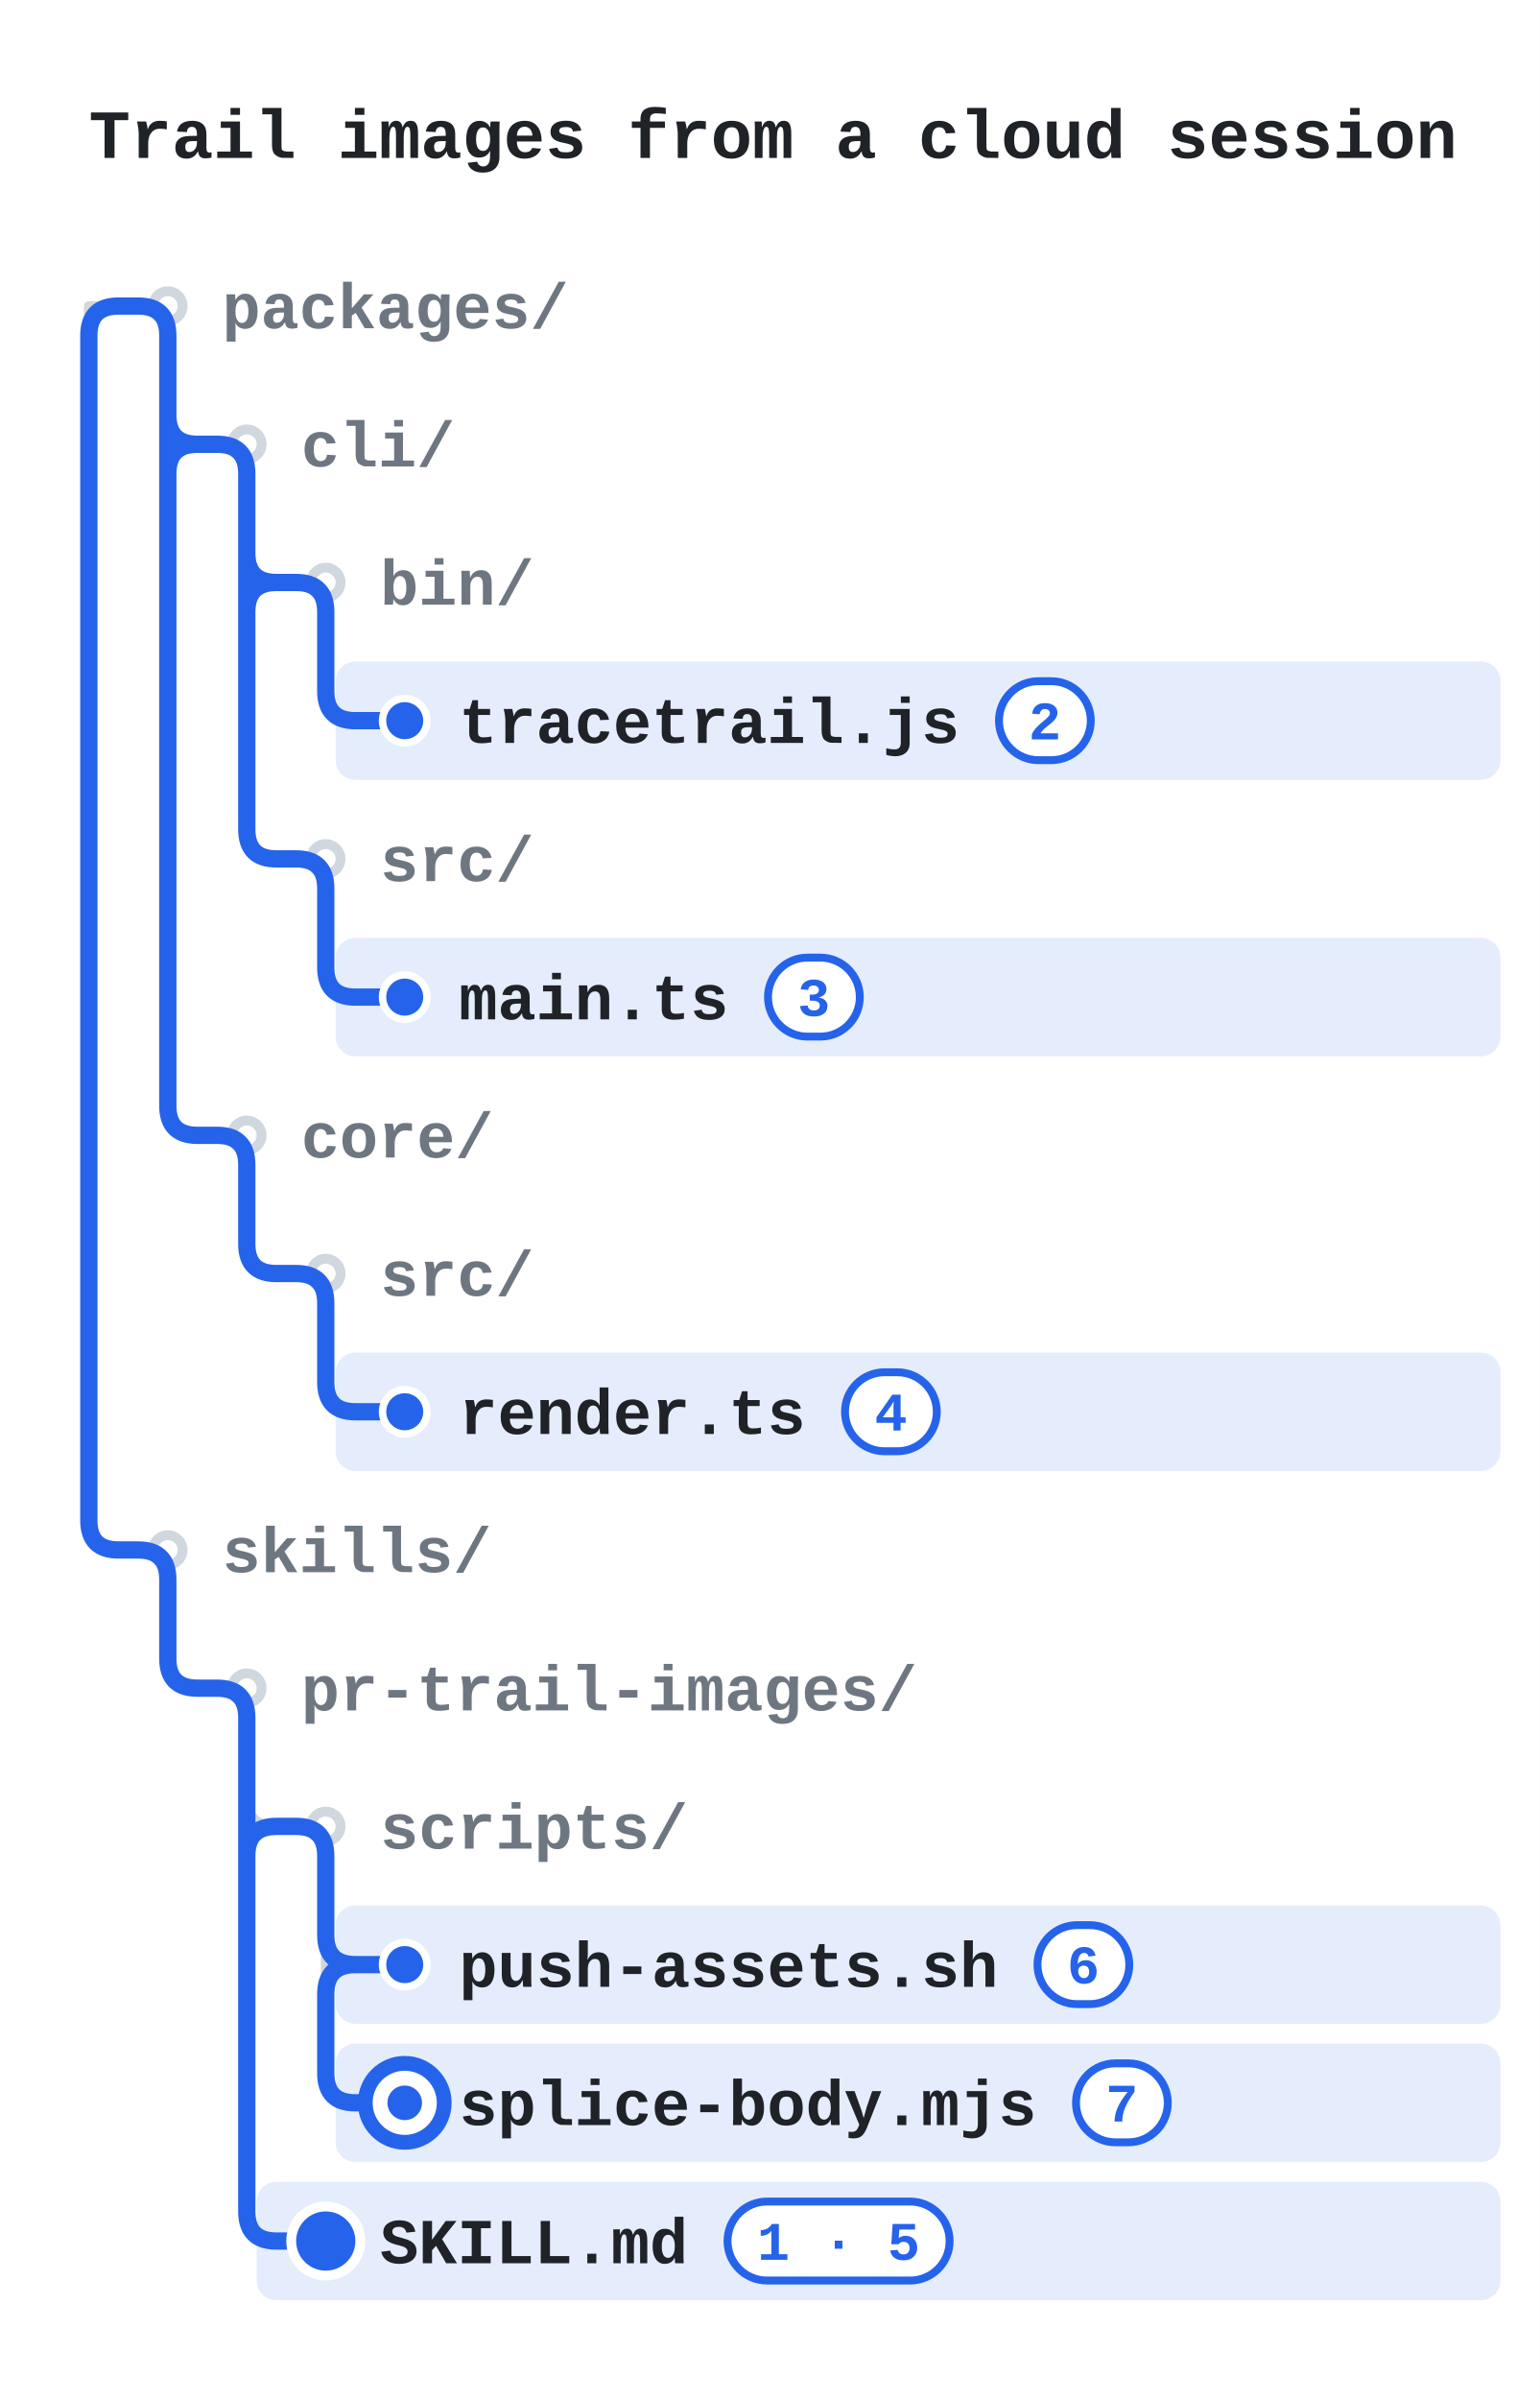
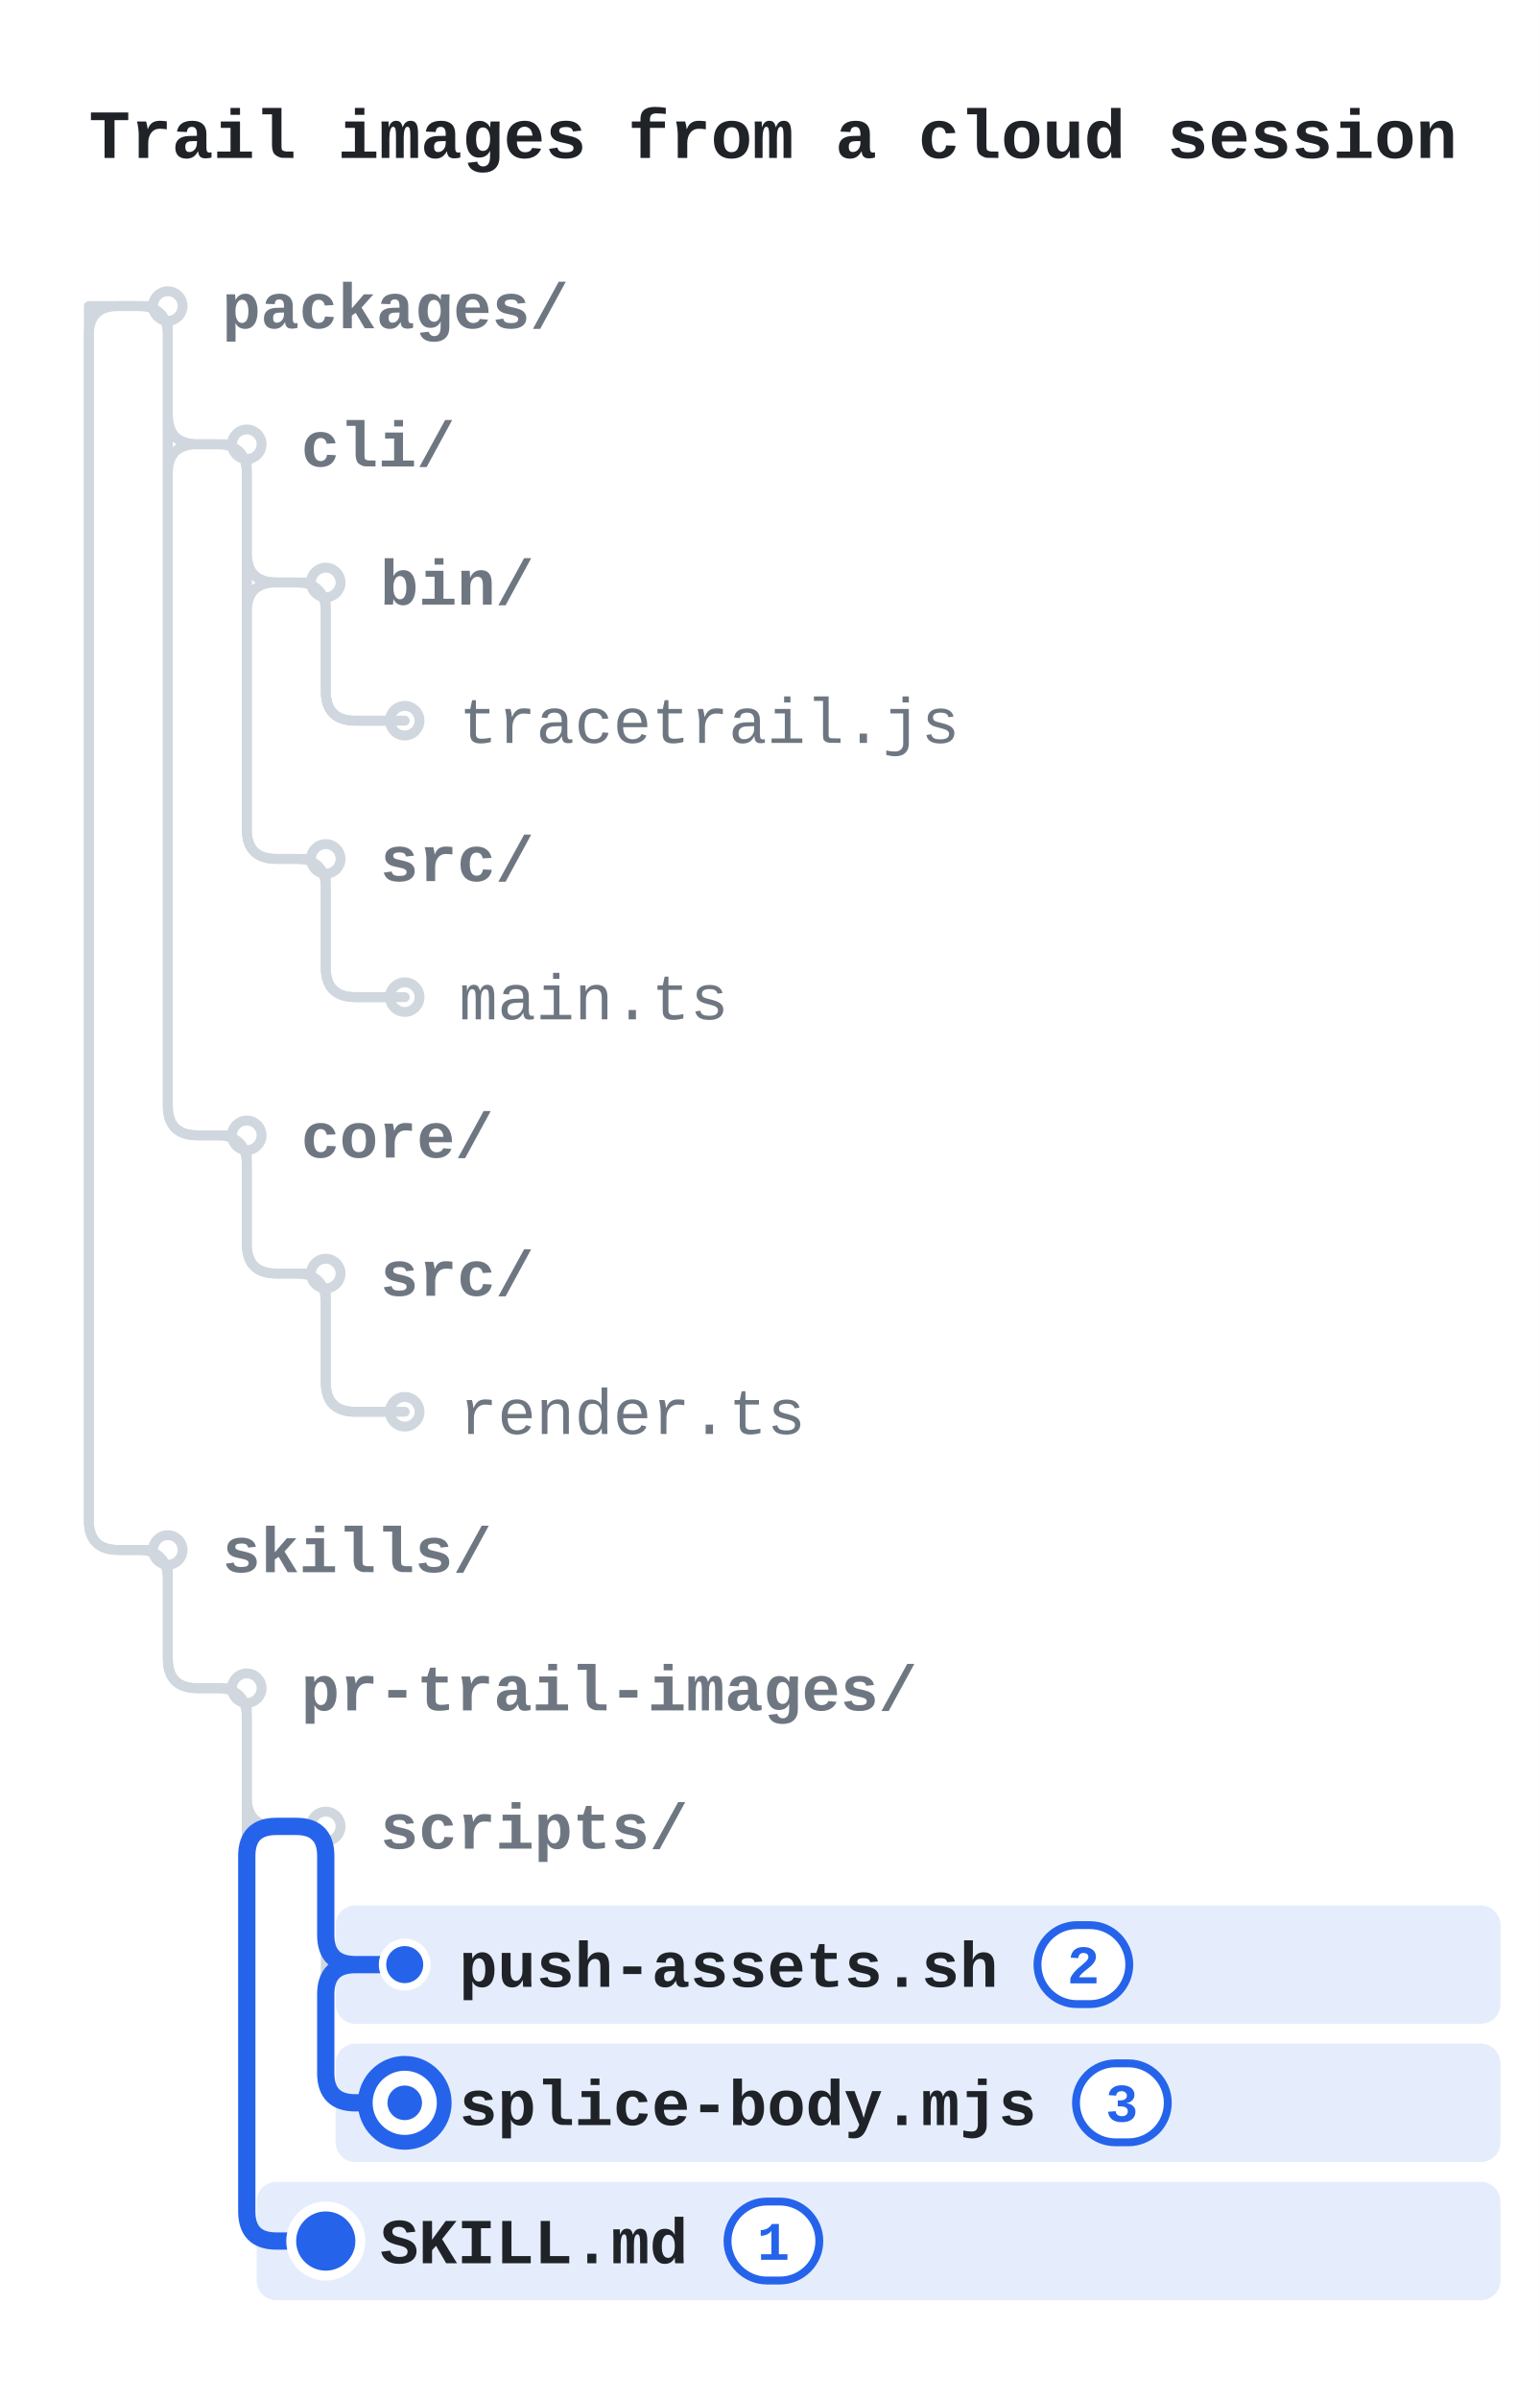
- <svg xmlns="http://www.w3.org/2000/svg" width="312" height="486" viewBox="0 0 312 486" font-family="ui-monospace, SFMono-Regular, Menlo, Consolas, 'Liberation Mono', monospace" font-size="13" role="img" aria-label="Trail images from a cloud session: Trace through the directory tree, steps 1 to 7 of 7 highlighted">
+ <svg xmlns="http://www.w3.org/2000/svg" width="312" height="486" viewBox="0 0 312 486" font-family="ui-monospace, SFMono-Regular, Menlo, Consolas, 'Liberation Mono', monospace" font-size="13" role="img" aria-label="Trail images from a cloud session: Trace through the directory tree, steps 5 to 7 of 7 highlighted">
  <rect width="312" height="486" fill="#ffffff" />
  <text x="18" y="32" font-size="14" font-weight="600" fill="#1f2328">Trail images from a cloud session</text>
-   <rect x="68" y="134" width="236" height="24" rx="4" fill="#2563eb" opacity="0.12" />
-   <rect x="68" y="190" width="236" height="24" rx="4" fill="#2563eb" opacity="0.12" />
-   <rect x="68" y="274" width="236" height="24" rx="4" fill="#2563eb" opacity="0.12" />
  <rect x="68" y="386" width="236" height="24" rx="4" fill="#2563eb" opacity="0.12" />
  <rect x="68" y="414" width="236" height="24" rx="4" fill="#2563eb" opacity="0.12" />
  <rect x="52" y="442" width="252" height="24" rx="4" fill="#2563eb" opacity="0.12" />
  <path d="M18 62L34 62M34 62L34 84Q34 90 40 90L50 90M50 90L50 112Q50 118 56 118L66 118M66 118L66 140Q66 146 72 146L82 146M50 90L50 168Q50 174 56 174L66 174M66 174L66 196Q66 202 72 202L82 202M34 62L34 224Q34 230 40 230L50 230M50 230L50 252Q50 258 56 258L66 258M66 258L66 280Q66 286 72 286L82 286M18 62L18 308Q18 314 24 314L34 314M34 314L34 336Q34 342 40 342L50 342M50 342L50 364Q50 370 56 370L66 370M66 370L66 392Q66 398 72 398L82 398M66 370L66 420Q66 426 72 426L82 426M50 342L50 448Q50 454 56 454L66 454" fill="none" stroke="#d0d7de" stroke-width="2" stroke-linecap="round" stroke-linejoin="round" />
  <circle cx="34" cy="62" r="3" fill="#ffffff" stroke="#d0d7de" stroke-width="2" />
  <circle cx="50" cy="90" r="3" fill="#ffffff" stroke="#d0d7de" stroke-width="2" />
  <circle cx="66" cy="118" r="3" fill="#ffffff" stroke="#d0d7de" stroke-width="2" />
+   <circle cx="82" cy="146" r="3" fill="#ffffff" stroke="#d0d7de" stroke-width="2" />
  <circle cx="66" cy="174" r="3" fill="#ffffff" stroke="#d0d7de" stroke-width="2" />
+   <circle cx="82" cy="202" r="3" fill="#ffffff" stroke="#d0d7de" stroke-width="2" />
  <circle cx="50" cy="230" r="3" fill="#ffffff" stroke="#d0d7de" stroke-width="2" />
  <circle cx="66" cy="258" r="3" fill="#ffffff" stroke="#d0d7de" stroke-width="2" />
+   <circle cx="82" cy="286" r="3" fill="#ffffff" stroke="#d0d7de" stroke-width="2" />
  <circle cx="34" cy="314" r="3" fill="#ffffff" stroke="#d0d7de" stroke-width="2" />
  <circle cx="50" cy="342" r="3" fill="#ffffff" stroke="#d0d7de" stroke-width="2" />
  <circle cx="66" cy="370" r="3" fill="#ffffff" stroke="#d0d7de" stroke-width="2" />
-   <path d="M66 454L56 454Q50 454 50 448L50 348Q50 342 44 342L40 342Q34 342 34 336L34 320Q34 314 28 314L24 314Q18 314 18 308L18 68Q18 62 24 62L28 62Q34 62 34 68L34 84Q34 90 40 90L44 90Q50 90 50 96L50 112Q50 118 56 118L60 118Q66 118 66 124L66 140Q66 146 72 146L82 146M82 146L72 146Q66 146 66 140L66 124Q66 118 60 118L56 118Q50 118 50 124L50 168Q50 174 56 174L60 174Q66 174 66 180L66 196Q66 202 72 202L82 202M82 202L72 202Q66 202 66 196L66 180Q66 174 60 174L56 174Q50 174 50 168L50 96Q50 90 44 90L40 90Q34 90 34 96L34 224Q34 230 40 230L44 230Q50 230 50 236L50 252Q50 258 56 258L60 258Q66 258 66 264L66 280Q66 286 72 286L82 286M82 286L72 286Q66 286 66 280L66 264Q66 258 60 258L56 258Q50 258 50 252L50 236Q50 230 44 230L40 230Q34 230 34 224L34 68Q34 62 28 62L24 62Q18 62 18 68L18 308Q18 314 24 314L28 314Q34 314 34 320L34 336Q34 342 40 342L44 342Q50 342 50 348L50 448Q50 454 56 454L66 454M66 454L56 454Q50 454 50 448L50 376Q50 370 56 370L60 370Q66 370 66 376L66 392Q66 398 72 398L82 398M82 398L72 398Q66 398 66 404L66 420Q66 426 72 426L82 426" fill="none" stroke="#2563eb" stroke-width="3.5" stroke-linecap="round" stroke-linejoin="round" />
-   <circle cx="82" cy="146" r="4.5" fill="#2563eb" stroke="#ffffff" stroke-width="1.5" />
-   <circle cx="82" cy="202" r="4.5" fill="#2563eb" stroke="#ffffff" stroke-width="1.5" />
-   <circle cx="82" cy="286" r="4.5" fill="#2563eb" stroke="#ffffff" stroke-width="1.5" />
+   <path d="M66 454L56 454Q50 454 50 448L50 348Q50 342 44 342L40 342Q34 342 34 336L34 320Q34 314 28 314L24 314Q18 314 18 308L18 68Q18 62 24 62L28 62Q34 62 34 68L34 84Q34 90 40 90L44 90Q50 90 50 96L50 112Q50 118 56 118L60 118Q66 118 66 124L66 140Q66 146 72 146L82 146M82 146L72 146Q66 146 66 140L66 124Q66 118 60 118L56 118Q50 118 50 124L50 168Q50 174 56 174L60 174Q66 174 66 180L66 196Q66 202 72 202L82 202M82 202L72 202Q66 202 66 196L66 180Q66 174 60 174L56 174Q50 174 50 168L50 96Q50 90 44 90L40 90Q34 90 34 96L34 224Q34 230 40 230L44 230Q50 230 50 236L50 252Q50 258 56 258L60 258Q66 258 66 264L66 280Q66 286 72 286L82 286M82 286L72 286Q66 286 66 280L66 264Q66 258 60 258L56 258Q50 258 50 252L50 236Q50 230 44 230L40 230Q34 230 34 224L34 68Q34 62 28 62L24 62Q18 62 18 68L18 308Q18 314 24 314L28 314Q34 314 34 320L34 336Q34 342 40 342L44 342Q50 342 50 348L50 448Q50 454 56 454L66 454" fill="none" stroke="#d0d7de" stroke-width="2" stroke-linecap="round" stroke-linejoin="round" />
+   <path d="M66 454L56 454Q50 454 50 448L50 376Q50 370 56 370L60 370Q66 370 66 376L66 392Q66 398 72 398L82 398M82 398L72 398Q66 398 66 404L66 420Q66 426 72 426L82 426" fill="none" stroke="#2563eb" stroke-width="3.5" stroke-linecap="round" stroke-linejoin="round" />
  <circle cx="82" cy="398" r="4.5" fill="#2563eb" stroke="#ffffff" stroke-width="1.5" />
  <circle cx="82" cy="426" r="8" fill="#ffffff" stroke="#2563eb" stroke-width="3" />
  <circle cx="82" cy="426" r="3.5" fill="#2563eb" />
  <circle cx="66" cy="454" r="7" fill="#2563eb" stroke="#ffffff" stroke-width="2" />
  <text x="45" y="66.5" fill="#6e7781" font-weight="600">packages/</text>
  <text x="61" y="94.5" fill="#6e7781" font-weight="600">cli/</text>
  <text x="77" y="122.5" fill="#6e7781" font-weight="600">bin/</text>
-   <text x="93" y="150.5" fill="#1f2328" font-weight="600">tracetrail.js</text>
-   <rect x="202.4" y="138" width="18.6" height="16" rx="8" fill="#ffffff" stroke="#2563eb" stroke-width="1.6" />
-   <text x="211.7" y="149.8" text-anchor="middle" font-size="11" font-weight="600" fill="#2563eb">2</text>
+   <text x="93" y="150.5" fill="#6e7781">tracetrail.js</text>
  <text x="77" y="178.5" fill="#6e7781" font-weight="600">src/</text>
-   <text x="93" y="206.5" fill="#1f2328" font-weight="600">main.ts</text>
-   <rect x="155.6" y="194" width="18.6" height="16" rx="8" fill="#ffffff" stroke="#2563eb" stroke-width="1.6" />
-   <text x="164.9" y="205.8" text-anchor="middle" font-size="11" font-weight="600" fill="#2563eb">3</text>
+   <text x="93" y="206.5" fill="#6e7781">main.ts</text>
  <text x="61" y="234.5" fill="#6e7781" font-weight="600">core/</text>
  <text x="77" y="262.5" fill="#6e7781" font-weight="600">src/</text>
-   <text x="93" y="290.5" fill="#1f2328" font-weight="600">render.ts</text>
-   <rect x="171.2" y="278" width="18.6" height="16" rx="8" fill="#ffffff" stroke="#2563eb" stroke-width="1.6" />
-   <text x="180.5" y="289.8" text-anchor="middle" font-size="11" font-weight="600" fill="#2563eb">4</text>
+   <text x="93" y="290.5" fill="#6e7781">render.ts</text>
  <text x="45" y="318.5" fill="#6e7781" font-weight="600">skills/</text>
  <text x="61" y="346.5" fill="#6e7781" font-weight="600">pr-trail-images/</text>
  <text x="77" y="374.5" fill="#6e7781" font-weight="600">scripts/</text>
  <text x="93" y="402.5" fill="#1f2328" font-weight="600">push-assets.sh</text>
  <rect x="210.2" y="390" width="18.6" height="16" rx="8" fill="#ffffff" stroke="#2563eb" stroke-width="1.6" />
-   <text x="219.5" y="401.8" text-anchor="middle" font-size="11" font-weight="600" fill="#2563eb">6</text>
+   <text x="219.5" y="401.8" text-anchor="middle" font-size="11" font-weight="600" fill="#2563eb">2</text>
  <text x="93" y="430.5" fill="#1f2328" font-weight="600">splice-body.mjs</text>
  <rect x="218" y="418" width="18.6" height="16" rx="8" fill="#ffffff" stroke="#2563eb" stroke-width="1.6" />
-   <text x="227.3" y="429.8" text-anchor="middle" font-size="11" font-weight="600" fill="#2563eb">7</text>
+   <text x="227.3" y="429.8" text-anchor="middle" font-size="11" font-weight="600" fill="#2563eb">3</text>
  <text x="77" y="458.5" fill="#1f2328" font-weight="600">SKILL.md</text>
-   <rect x="147.4" y="446" width="45" height="16" rx="8" fill="#ffffff" stroke="#2563eb" stroke-width="1.6" />
-   <text x="169.9" y="457.8" text-anchor="middle" font-size="11" font-weight="600" fill="#2563eb">1 · 5</text>
+   <rect x="147.4" y="446" width="18.6" height="16" rx="8" fill="#ffffff" stroke="#2563eb" stroke-width="1.6" />
+   <text x="156.7" y="457.8" text-anchor="middle" font-size="11" font-weight="600" fill="#2563eb">1</text>
</svg>
